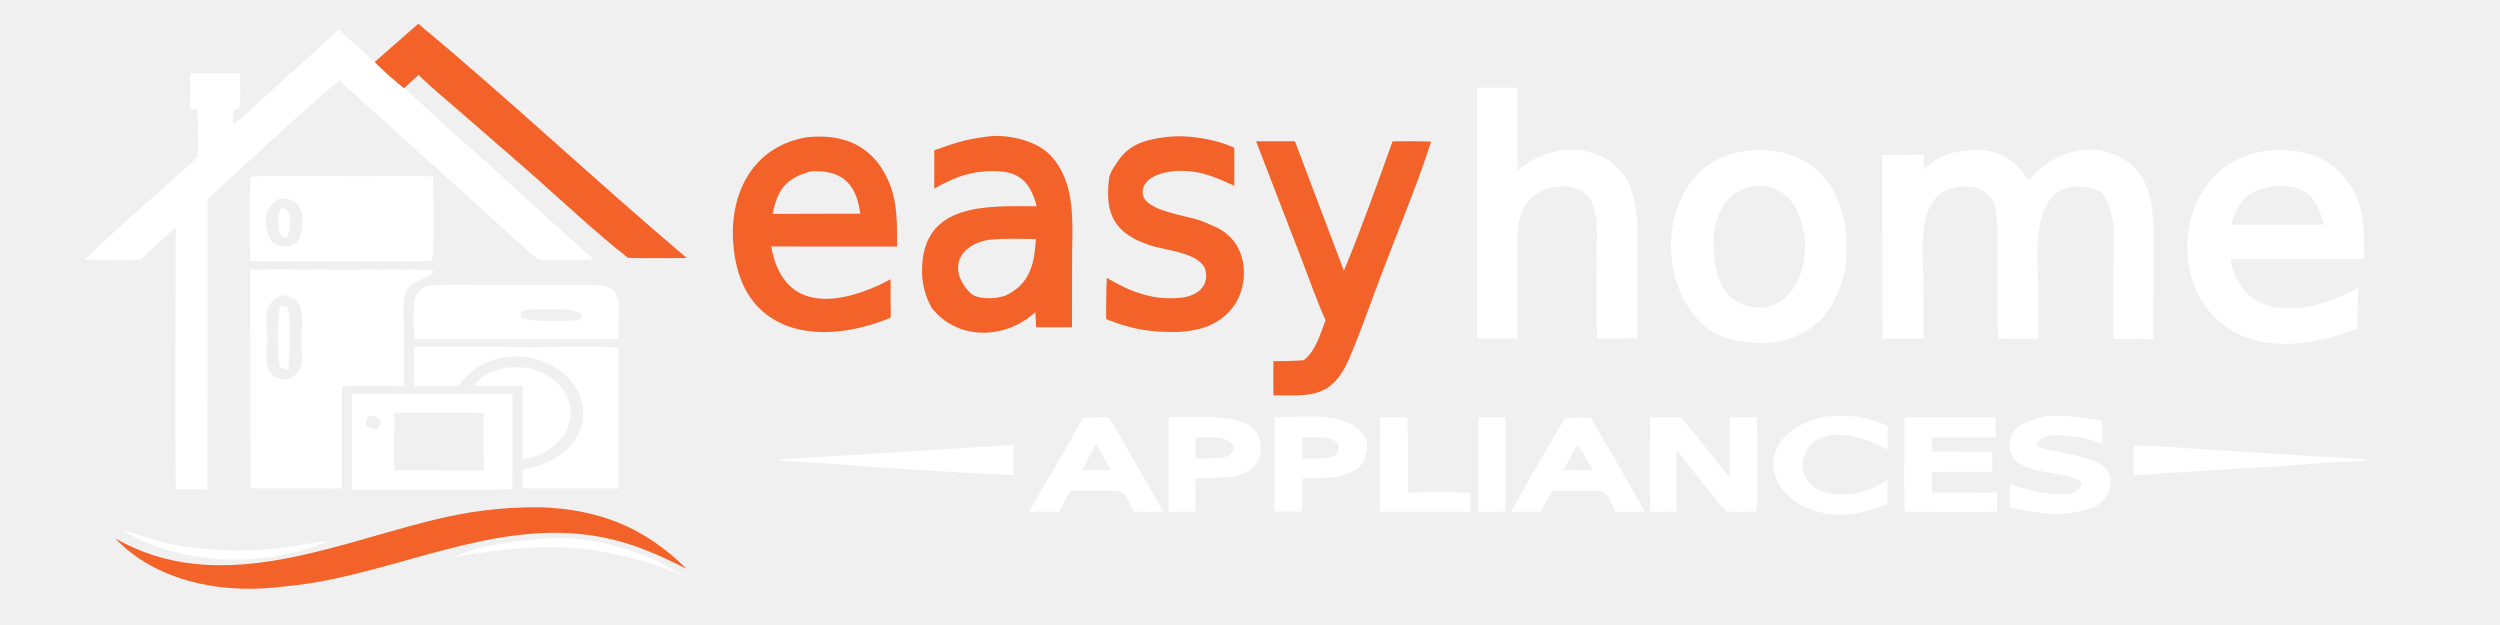
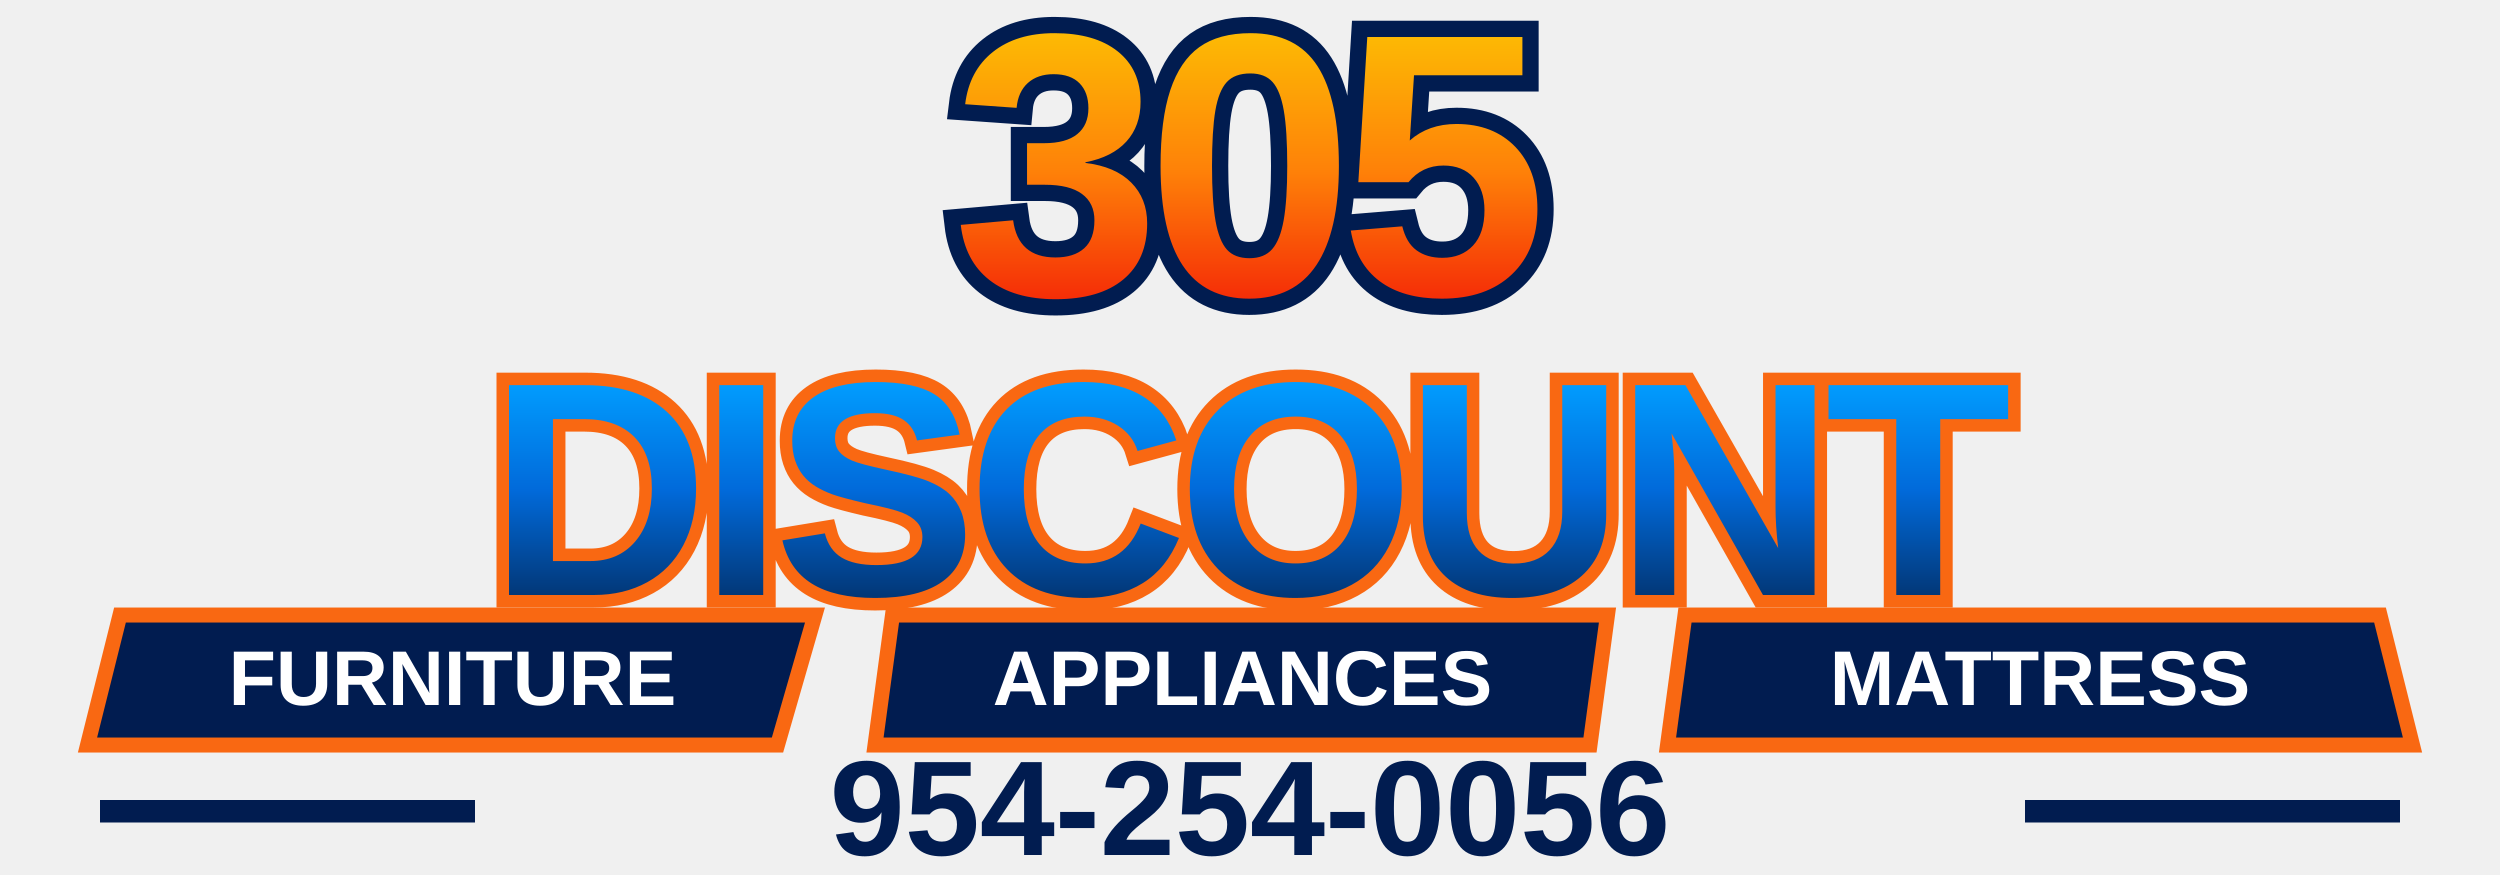
- <svg xmlns="http://www.w3.org/2000/svg" width="1600" height="400" viewBox="0 0 1600 400">
-   <path fill="#FFFFFF" d="M216.871 18.817C222.748 24.996 233.05 33.129 239.861 39.607C241.901 42.274 255.599 54.499 258.655 56.407C261.146 58.029 283.593 79.392 288.112 83.328C319.176 110.388 349.325 139.075 380.245 166.291L345.132 166.293C340.828 163.674 330.947 154.39 326.849 150.67L296.142 122.765L246.982 78.414C237.618 69.985 226.061 60.108 217.409 51.242C189.844 74.332 159.551 103.116 132.877 127.443L132.764 313.218L112.533 313.214C111.613 258.031 112.485 200.96 112.408 145.613C105.187 151.789 97.051 159.717 89.692 166.248C78.806 166.689 65.287 166.31 54.196 166.311C75.37 145.272 104.034 121.356 126.544 100.534C126.594 90.588 126.954 80.354 126.201 70.478C126.113 69.317 123.463 70.682 121.734 69.113C121.592 61.732 121.552 54.349 121.615 46.967L153.593 46.996C153.493 54.444 154.269 61.513 153.313 69.015C152.152 69.408 151.411 69.825 150.336 70.392C148.625 72.745 149.273 76.715 149.441 79.737C157.309 73.346 166.823 64.247 174.629 57.224C188.831 44.556 202.912 31.753 216.871 18.817Z" />
-   <path fill="#FFFFFF" d="M160.126 172.649C183.984 171.941 209.966 172.983 234.038 172.573C241.859 172.44 270.926 172.158 277.221 173.131L277.293 174.371C275.049 177.495 265.306 179.752 262.007 183.509C257.452 188.697 258.327 197.335 258.361 204.079C258.431 218.376 258.537 232.701 258.47 247.031C248.388 246.953 228.986 246.267 219.644 247.181C218.723 248.421 218.881 252.274 218.834 254.062L218.905 312.599L160.21 312.585L160.126 172.649ZM184.09 242.821C194.086 238.192 193.978 232.394 193.034 221.516C191.883 208.242 198.687 189.654 180.091 188.969C165.684 195.684 172.085 206.944 170.81 221.361C169.868 232.018 170.286 243.398 184.09 242.821Z" />
-   <path fill="#FFFFFF" d="M179.118 195.648C181 195.802 182.164 196.044 184.013 196.442C185.922 199.179 185.448 231.992 184.461 236.469C181.464 236.158 180.523 236.328 178.832 233.975C177.761 228.037 177.848 201.359 179.118 195.648Z" />
-   <path fill="#FFFFFF" d="M1120.07 96.411C1133.16 94.792 1147.89 97.951 1158.79 105.624C1188.88 126.811 1189.68 186.09 1160.76 208.517C1152.02 215.29 1143.82 217.726 1133 219.472C1117.42 219.77 1100.13 218.147 1088.72 206.818C1054.69 173.044 1065.92 100.092 1120.07 96.411ZM1129.5 196.898C1161.48 190.477 1161.87 137.323 1140.33 123.153C1135.07 119.767 1128.8 118.282 1122.58 118.945C1098.33 123.211 1094.24 149.09 1097.68 169.678C1100.65 187.437 1111.01 197.762 1129.5 196.898Z" />
-   <path fill="#FFFFFF" d="M1298.38 115.492C1315.31 95.165 1344.1 87.964 1364.97 106.289C1380.71 120.115 1378.17 149.133 1378.15 167.821L1378.06 217L1352.43 216.896L1352.48 169.511C1352.49 154.063 1355.07 134.843 1344.68 122.639C1336.14 118.802 1325.06 117.545 1316.97 123.062C1299.93 134.69 1304.53 168.354 1304.62 187.109L1304.61 216.711C1295.99 216.796 1287.37 216.792 1278.75 216.699C1277.58 190.296 1279.64 163 1277.7 136.664C1276.88 125.413 1268.17 118.809 1256.88 119.256C1225.98 120.479 1230.7 155.939 1230.89 177.356C1230.93 190.465 1230.91 203.575 1230.83 216.684L1204.68 216.705L1204.59 99.299L1231.16 99.162L1231.22 108.55C1240.11 100.368 1246.77 97.617 1258.34 96.391C1276.16 94.162 1288.69 100.743 1298.38 115.492Z" />
-   <path fill="#FFFFFF" d="M1453.54 96.403C1455.66 96.231 1457.78 96.127 1459.91 96.089C1473.85 95.958 1487.52 100.114 1497.41 110.21C1513.57 126.716 1512.91 144.523 1513.05 165.685L1427.47 165.72C1434.18 204.354 1472.37 201.743 1500.23 188.812L1509.31 184.444C1509.01 193.006 1508.82 201.572 1508.76 210.14C1380.51 260.78 1370.02 102.17 1453.54 96.403ZM1427.98 143.746L1462.11 143.834L1487.25 143.793C1482.7 125.708 1475.55 118.176 1456.04 118.942C1439.11 121.516 1432.89 127.82 1427.98 143.746Z" />
-   <path fill="#F36229" d="M629.382 87.791C642.564 85.215 662.421 89.243 671.969 99.115C689.009 116.734 686.208 142.941 686.124 165.648L686.079 209.441L663.134 209.446L662.615 199.822C661.775 200.55 660.921 201.263 660.054 201.961C640.965 217.297 612.459 217.281 596.438 197.258C592.265 190.002 590.084 181.773 590.115 173.403C590.006 129.09 632.297 131.907 663.531 132.034C658.431 113.123 649.542 108.282 629.649 109.729C617.874 110.586 608.079 114.894 597.93 120.723L597.949 96.158C609.584 92.102 617.164 89.303 629.382 87.791ZM643.017 189.395C659.121 181.973 662.015 169.219 662.975 153.01C653.612 152.813 642.083 152.496 632.828 153.473C614.108 156.509 605.835 172.135 621.126 187.613C624.558 191.087 633.668 191.316 638.653 190.405C640.12 190.125 641.576 189.788 643.017 189.395Z" />
-   <path fill="#F36229" d="M516.99 87.751C539.765 85.593 558.298 92.972 568.281 115.106C574.594 129.102 574.092 142.785 574.076 157.777L493.576 157.756C500.741 198.326 533.28 196.03 563.263 182.168C564.79 181.232 568.268 179.594 570.003 178.709C569.85 186.798 570.023 195.158 570.089 203.268C523.726 222.49 472.934 214.28 469.197 154.695C467.169 122.364 482.708 93.098 516.99 87.751ZM494.5 136.922L526.953 136.802L550.585 136.799C548.012 117.483 539.003 108.645 519.055 109.65C503.348 113.903 497.594 120.863 494.5 136.922Z" />
-   <path fill="#FFFFFF" d="M945.239 56.095L971.148 56.114C971.057 73.767 971.13 91.42 971.368 109.071C989.04 93.675 1017.1 89.979 1035.36 107.482C1049.89 121.413 1047.97 147.857 1048.03 166.796C1048.1 183.399 1048.01 200.002 1047.77 216.604C1039.39 216.774 1030.52 216.651 1022.1 216.655C1021.62 197.997 1021.97 177.762 1021.95 158.984C1022.06 142.222 1024.34 119.519 1000.39 119.301C986.825 119.178 974.876 127.162 972.372 140.93C970.445 151.522 971.101 162.26 971.116 173.066L971.171 216.579L945.307 216.592L945.239 56.095Z" />
-   <path fill="#F36229" d="M803.865 90.394L828.745 90.395L860.075 173.275C870.379 148.759 882.183 115.811 891.238 90.455C899.459 90.325 907.682 90.356 915.902 90.55C908.603 114.153 894.409 148.394 885.46 172.068C878.117 191.011 871.667 210.304 863.673 229.018C852.577 254.99 839.159 253.218 814.953 253L814.97 231.181C821.702 231.117 827.698 231.039 834.407 230.53C841.987 224.679 844.917 213.931 848.381 204.918C843.268 193.958 837.289 176.957 832.846 165.428L803.865 90.394Z" />
-   <path fill="#FFFFFF" d="M164.012 112.81C190.896 112.195 218.204 113.112 245.133 112.709C255.247 112.557 267.222 112.24 277.109 113.058C277.152 120.267 278.104 162.383 276.472 166.676L274.414 167.035L160.013 167.075C160.048 160.781 159.43 115.559 160.628 113.322L164.012 112.81ZM185.245 157.632C189.216 155.592 191.14 154.715 192.422 150.284C195.817 138.548 192.889 125.376 178.221 127.314C169.058 132.629 168.382 143.176 172.593 152.523C174.755 157.321 180.318 158.19 185.245 157.632Z" />
-   <path fill="#FFFFFF" d="M180.047 133.156C181.976 133.404 182.217 133.471 183.872 134.489C186.285 138.109 186.241 148.819 183.256 152.082C181.646 151.733 181.296 151.55 179.822 150.801C179.296 149.818 178.895 148.773 178.628 147.69C177.694 143.876 177.921 136.615 180.047 133.156Z" />
-   <path fill="#FFFFFF" d="M255.508 251.951L328.067 252.069L327.984 313.175C318.21 313.399 307.867 313.265 298.047 313.3L225.223 313.302C225.415 292.901 225.4 272.498 225.175 252.098L255.508 251.951ZM252.301 301.057L309.58 301.175L309.53 264.214L252.351 264.198C252.33 276.398 252.163 288.883 252.301 301.057ZM241.408 274.592C242.998 272.761 243.409 272.31 243.578 269.849C241.504 266.129 240.228 266.328 236.155 266.182C234.218 269.172 234.229 268.276 234.164 271.578C235.981 274.322 238.394 274.432 241.408 274.592Z" />
-   <path fill="#F36229" d="M745.769 87.795C759.174 85.901 777.621 88.857 789.94 94.565L789.98 118.872C777.626 113.463 769.398 109.303 755.017 109.335C746.876 109.353 730.528 112.467 731.349 123.782C732.206 135.594 761.165 137.877 769.9 141.785C775.522 144.301 781.81 146.201 786.443 150.985C799.793 162.754 798.751 186.809 786.859 199.292C777.591 209.02 766.13 211.923 753.169 212.462C735.588 212.627 724.59 210.796 707.982 204.268C707.84 195.451 707.972 186.632 708.379 177.824C723.502 186.889 738.467 192.555 756.29 190.482C765.773 189.38 773.555 183.651 771.681 173.571C769.113 161.726 746.213 160.373 736.1 157.02C713.437 149.506 706.955 137.32 709.785 114.312C710.288 110.222 714.13 104.879 716.637 101.518C723.959 91.702 734.379 89.218 745.769 87.795Z" />
-   <path fill="#F36229" d="M267.697 15.213C325.862 63.516 381.705 116.25 439.558 165.141C427.597 165.11 413.746 165.431 401.95 165.013C382.51 150.122 355.576 124.672 335.896 107.558L292.807 70.105C285.279 63.559 274.713 54.834 267.891 47.91L258.655 56.407C255.599 54.499 241.901 42.274 239.861 39.607L267.697 15.213Z" />
-   <path fill="#F36229" d="M345.246 324.626C382.998 325.789 412.556 337.365 439.375 364.043C422.07 355.374 406.254 348.102 387.015 344.143C323.924 331.157 264.024 361.792 203.132 372.5C193.798 374.141 184.3 375.152 174.891 376.06C139.101 379.567 99.206 371.304 73.737 344.586C138.318 381.52 209.431 349.82 274.444 333.505C299.401 327.242 319.522 324.632 345.246 324.626Z" />
-   <path fill="#FFFFFF" d="M264.977 222.14C294.801 221.389 325.189 222.543 355.07 222.097C368.356 221.899 382.687 221.837 395.901 222.365L396.035 312.59L337.305 312.575C336.868 312.563 335.541 312.261 335.034 312.159C333.883 309.353 334.361 303.9 334.447 300.664C344.081 298.586 351.138 296.663 359.24 290.655C378.25 276.556 377.708 251.71 358.767 237.454C348.709 229.959 336.075 226.789 323.67 228.65C310.305 230.587 301.336 236.378 293.37 247.01L265.197 247.012C264.964 238.948 265.043 230.248 264.977 222.14Z" />
-   <path fill="#FFFFFF" d="M272.746 183.007C281.147 181.947 300.631 182.449 309.691 182.442L376.088 182.453C388.113 182.534 396.273 182.649 396.103 197.421C396.029 203.823 396.018 210.478 395.935 216.904L388.767 216.94L265.059 216.896C264.935 209.439 264.232 199.544 265.285 192.448C266.029 187.434 268.792 185.534 272.746 183.007ZM369.971 205.042C372.286 202.916 372.014 203.809 372.264 201.196C368.009 196.207 341.554 197.963 334.543 198.543C332.947 201.206 333.05 200.217 333.368 202.798C337.003 206.702 363.56 205.104 369.971 205.042Z" />
-   <path fill="#FFFFFF" d="M1056.08 267.15L1075.6 267.123C1085.39 277.877 1097.71 294.277 1107.05 305.953L1107.1 267.139L1124.39 267.139C1124.49 281.248 1125.51 314.615 1124.13 327.46C1117.85 327.579 1111.22 327.458 1104.92 327.448C1095.6 317.086 1081.77 299.185 1073.12 287.935C1072.78 300.881 1073.03 314.467 1073.1 327.465L1056.15 327.527C1055.72 307.897 1055.93 286.834 1056.08 267.15Z" />
-   <path fill="#FFFFFF" d="M1218.92 267.142L1277.17 267.131L1277.17 279.958L1236.34 279.986L1236.36 289.031L1275.07 289.061L1275.03 301.905L1245.9 301.91L1236.31 302.016L1236.42 315.149L1278.05 315.288L1278.07 327.453C1258.94 327.881 1238.23 327.475 1218.97 327.465C1218.41 308.321 1218.93 286.502 1218.92 267.142Z" />
-   <path fill="#FFFFFF" d="M693.314 267.229L709.583 267.064C713.176 272.172 718.558 282.201 721.868 287.951L744.578 327.451C738.425 327.564 732.013 327.472 725.836 327.476C720.428 319.805 722.675 314.246 711.914 314.006L685.141 313.968C682.832 317.799 680.061 323.405 677.897 327.467L658.662 327.45C670.042 307.513 682.319 287.303 693.314 267.229ZM692.487 300.956L704.883 301.023C707.027 300.97 709.326 301.368 710.586 300.221C708.836 297.052 703.303 286.594 701.433 284.285C698.721 289.294 694.854 295.944 692.487 300.956Z" />
-   <path fill="#FFFFFF" d="M1001.78 267.223L1017.93 267.166C1029.68 287.188 1041.34 307.272 1052.88 327.417C1046.66 327.622 1040.04 327.505 1033.78 327.494C1029.29 318.904 1029.89 313.591 1019.17 314.048L993.405 314.066C990.89 318.514 988.412 322.982 985.97 327.47L967.161 327.499C977.507 307.963 990.566 286.516 1001.78 267.223ZM1000.5 300.953L1009.18 301.065L1019.29 301C1017.53 297.832 1011.54 286.597 1009.62 284.433C1006.67 289.814 1003.59 295.706 1000.5 300.953Z" />
-   <path fill="#FFFFFF" d="M815.651 267.122C834.754 266.967 864.64 262.266 874.895 281.523C875.314 297.416 869.777 301.98 854.748 305.308C847.684 305.918 840.597 306.218 833.506 306.208L833.437 327.418L815.657 327.427C815.442 307.449 815.64 287.126 815.651 267.122ZM855.027 291.045C856.433 288.743 857.121 287.914 856.811 285.177C854.085 278.319 839.707 279.923 833.5 280.066L833.511 293.326C840.469 293.367 849.036 294.176 855.027 291.045Z" />
-   <path fill="#FFFFFF" d="M1308.48 266.561C1320.9 265.191 1333.29 267.152 1345.4 269.376L1345.38 283.619C1336.19 280.979 1309.47 273.186 1303.29 284.178C1305.92 291.059 1350.8 288.889 1350.92 307.487C1351.01 323.842 1335.41 327.109 1323.33 328.386C1311.73 329.868 1297.65 327.284 1286.37 324.706C1286.19 320.124 1286.37 314.649 1286.41 309.998C1294.1 312.677 1329.38 323.024 1332.33 309.887C1328.01 300.129 1289.6 306.123 1286.42 287.934C1283.85 273.3 1297.26 269.209 1308.48 266.561Z" />
-   <path fill="#FFFFFF" d="M748.028 267.076C761.706 266.986 791.788 264.53 801.841 274.119C805.186 277.3 807.084 281.712 807.093 286.328C807.132 291.072 805.262 295.632 801.905 298.983C797.999 302.923 790.743 305.316 785.341 305.307C777.938 306.048 772.429 306.16 764.988 306.213L765.007 327.427L747.972 327.519C747.734 307.534 747.982 287.095 748.028 267.076ZM765.045 293.341C770.78 293.341 781.192 293.746 786.135 291.792C788.174 289.878 788.579 289.464 789.403 286.768C788.324 278.07 771.747 279.81 765.026 280.069L765.045 293.341Z" />
-   <path fill="#FFFFFF" d="M1168.13 266.59C1183.66 265.281 1193.93 266.532 1208.16 272.44L1207.96 287.804C1193.87 279.722 1166.25 270.557 1155.94 288.819C1153.62 292.98 1153.04 297.891 1154.34 302.473C1158.9 318.332 1180.45 318.21 1193.16 314.328C1199.07 312.566 1202.72 310.169 1207.96 307.05L1207.97 322.584C1141.13 350.9 1104.01 280.873 1168.13 266.59Z" />
-   <path fill="#FFFFFF" d="M324.066 235.353C363.861 230.275 382.94 274.966 343.671 291.686C340.786 292.471 337.418 293.133 334.463 293.785L334.448 247.017C324.13 246.769 313.02 246.994 302.643 247.023C309.972 239.513 313.921 237.59 324.066 235.353Z" />
-   <path fill="#FFFFFF" d="M883.275 267.146L900.736 267.147C901.305 282.431 900.963 299.859 901.022 315.307C910.626 314.962 931.657 314.715 940.886 315.468L940.909 327.482L883.032 327.478C882.996 307.367 883.077 287.256 883.275 267.146Z" />
-   <path fill="#FFFFFF" d="M638.044 285.493C641.168 285.182 645.299 285.12 648.511 284.976L648.513 304.016C606.051 302.265 558.391 298.941 515.869 295.656C512.427 295.51 500.276 295.302 497.618 294.49C511.795 292.733 533.855 292.026 548.519 291.082C578.349 289.026 608.191 287.163 638.044 285.493Z" />
-   <path fill="#FFFFFF" d="M1365.41 285.055C1377.77 285.083 1393.74 286.489 1406.32 287.321L1464.34 291.022C1472.7 291.586 1508.27 293.128 1514.94 294.415C1513.09 295.27 1509.05 295.247 1506.83 295.347C1493.03 295.57 1475.18 297.264 1461.11 298.15L1365.43 304.105L1365.41 285.055Z" />
-   <path fill="#FFFFFF" d="M946.192 267.154L963.504 267.132C963.646 287.244 963.62 307.356 963.429 327.467L946.223 327.518L946.192 267.154Z" />
-   <path fill="#FFFFFF" d="M346.68 344.869C372.74 341.55 413.65 351.964 435.555 367.824C418.05 360.709 406.815 357.154 388.091 353.59C356.898 346.912 321.416 351.122 290.366 356.636C302.929 349.648 332.243 345.804 346.68 344.869Z" />
-   <path fill="#FFFFFF" d="M78.731 339.717C82.438 339.889 99.499 345.966 104.719 347.189C114.874 349.566 123.574 350.794 134.038 351.651C150.658 352.955 167.371 352.459 183.885 350.172C189.524 349.374 205.065 346.422 209.822 346.382L207.623 347.411C167.571 363.623 116.222 361.901 78.731 339.717Z" />
+ <svg xmlns="http://www.w3.org/2000/svg" width="1000" height="350" viewBox="0 0 1000 350" role="img" aria-labelledby="title desc">
+   <defs>
+     <linearGradient id="orange" x1="0" y1="0" x2="0" y2="1">
+       <stop offset="0" stop-color="#FDBA04" />
+       <stop offset=".52" stop-color="#FE8108" />
+       <stop offset="1" stop-color="#F52D07" />
+     </linearGradient>
+     <linearGradient id="blue" x1="0" y1="0" x2="0" y2="1">
+       <stop offset="0" stop-color="#019DFF" />
+       <stop offset=".5" stop-color="#016ADA" />
+       <stop offset="1" stop-color="#023675" />
+     </linearGradient>
+   </defs>
+   <g font-family="Arial Black,Impact,Arial,sans-serif" font-weight="900" text-anchor="middle" paint-order="stroke fill">
+     <text x="500" y="118" font-size="150" letter-spacing="-6" fill="url(#orange)" stroke="#011C50" stroke-width="13">305</text>
+     <text x="500" y="238" font-size="122" letter-spacing="-4" fill="url(#blue)" stroke="#F96812" stroke-width="10">DISCOUNT</text>
+   </g>
+   <g font-family="Arial Black,Arial,sans-serif" font-weight="900" font-size="31" text-anchor="middle">
+     <path d="M48 246h278l-15 52H35z" fill="#011C50" stroke="#F96812" stroke-width="6" />
+     <path d="M357 246h286l-7 52H350z" fill="#011C50" stroke="#F96812" stroke-width="6" />
+     <path d="M674 246h278l13 52H667z" fill="#011C50" stroke="#F96812" stroke-width="6" />
+     <text x="181" y="282" fill="#fff">FURNITURE</text>
+     <text x="497" y="282" fill="#fff">APPLIANCES</text>
+     <text x="816" y="282" fill="#fff">MATTRESS</text>
+   </g>
+   <g fill="#011C50">
+     <rect x="40" y="320" width="150" height="9" />
+     <rect x="810" y="320" width="150" height="9" />
+   </g>
+   <text x="500" y="342" font-family="Arial Black,Impact,Arial,sans-serif" font-size="54" font-weight="900" text-anchor="middle" fill="#011C50">954-254-0056</text>
</svg>
